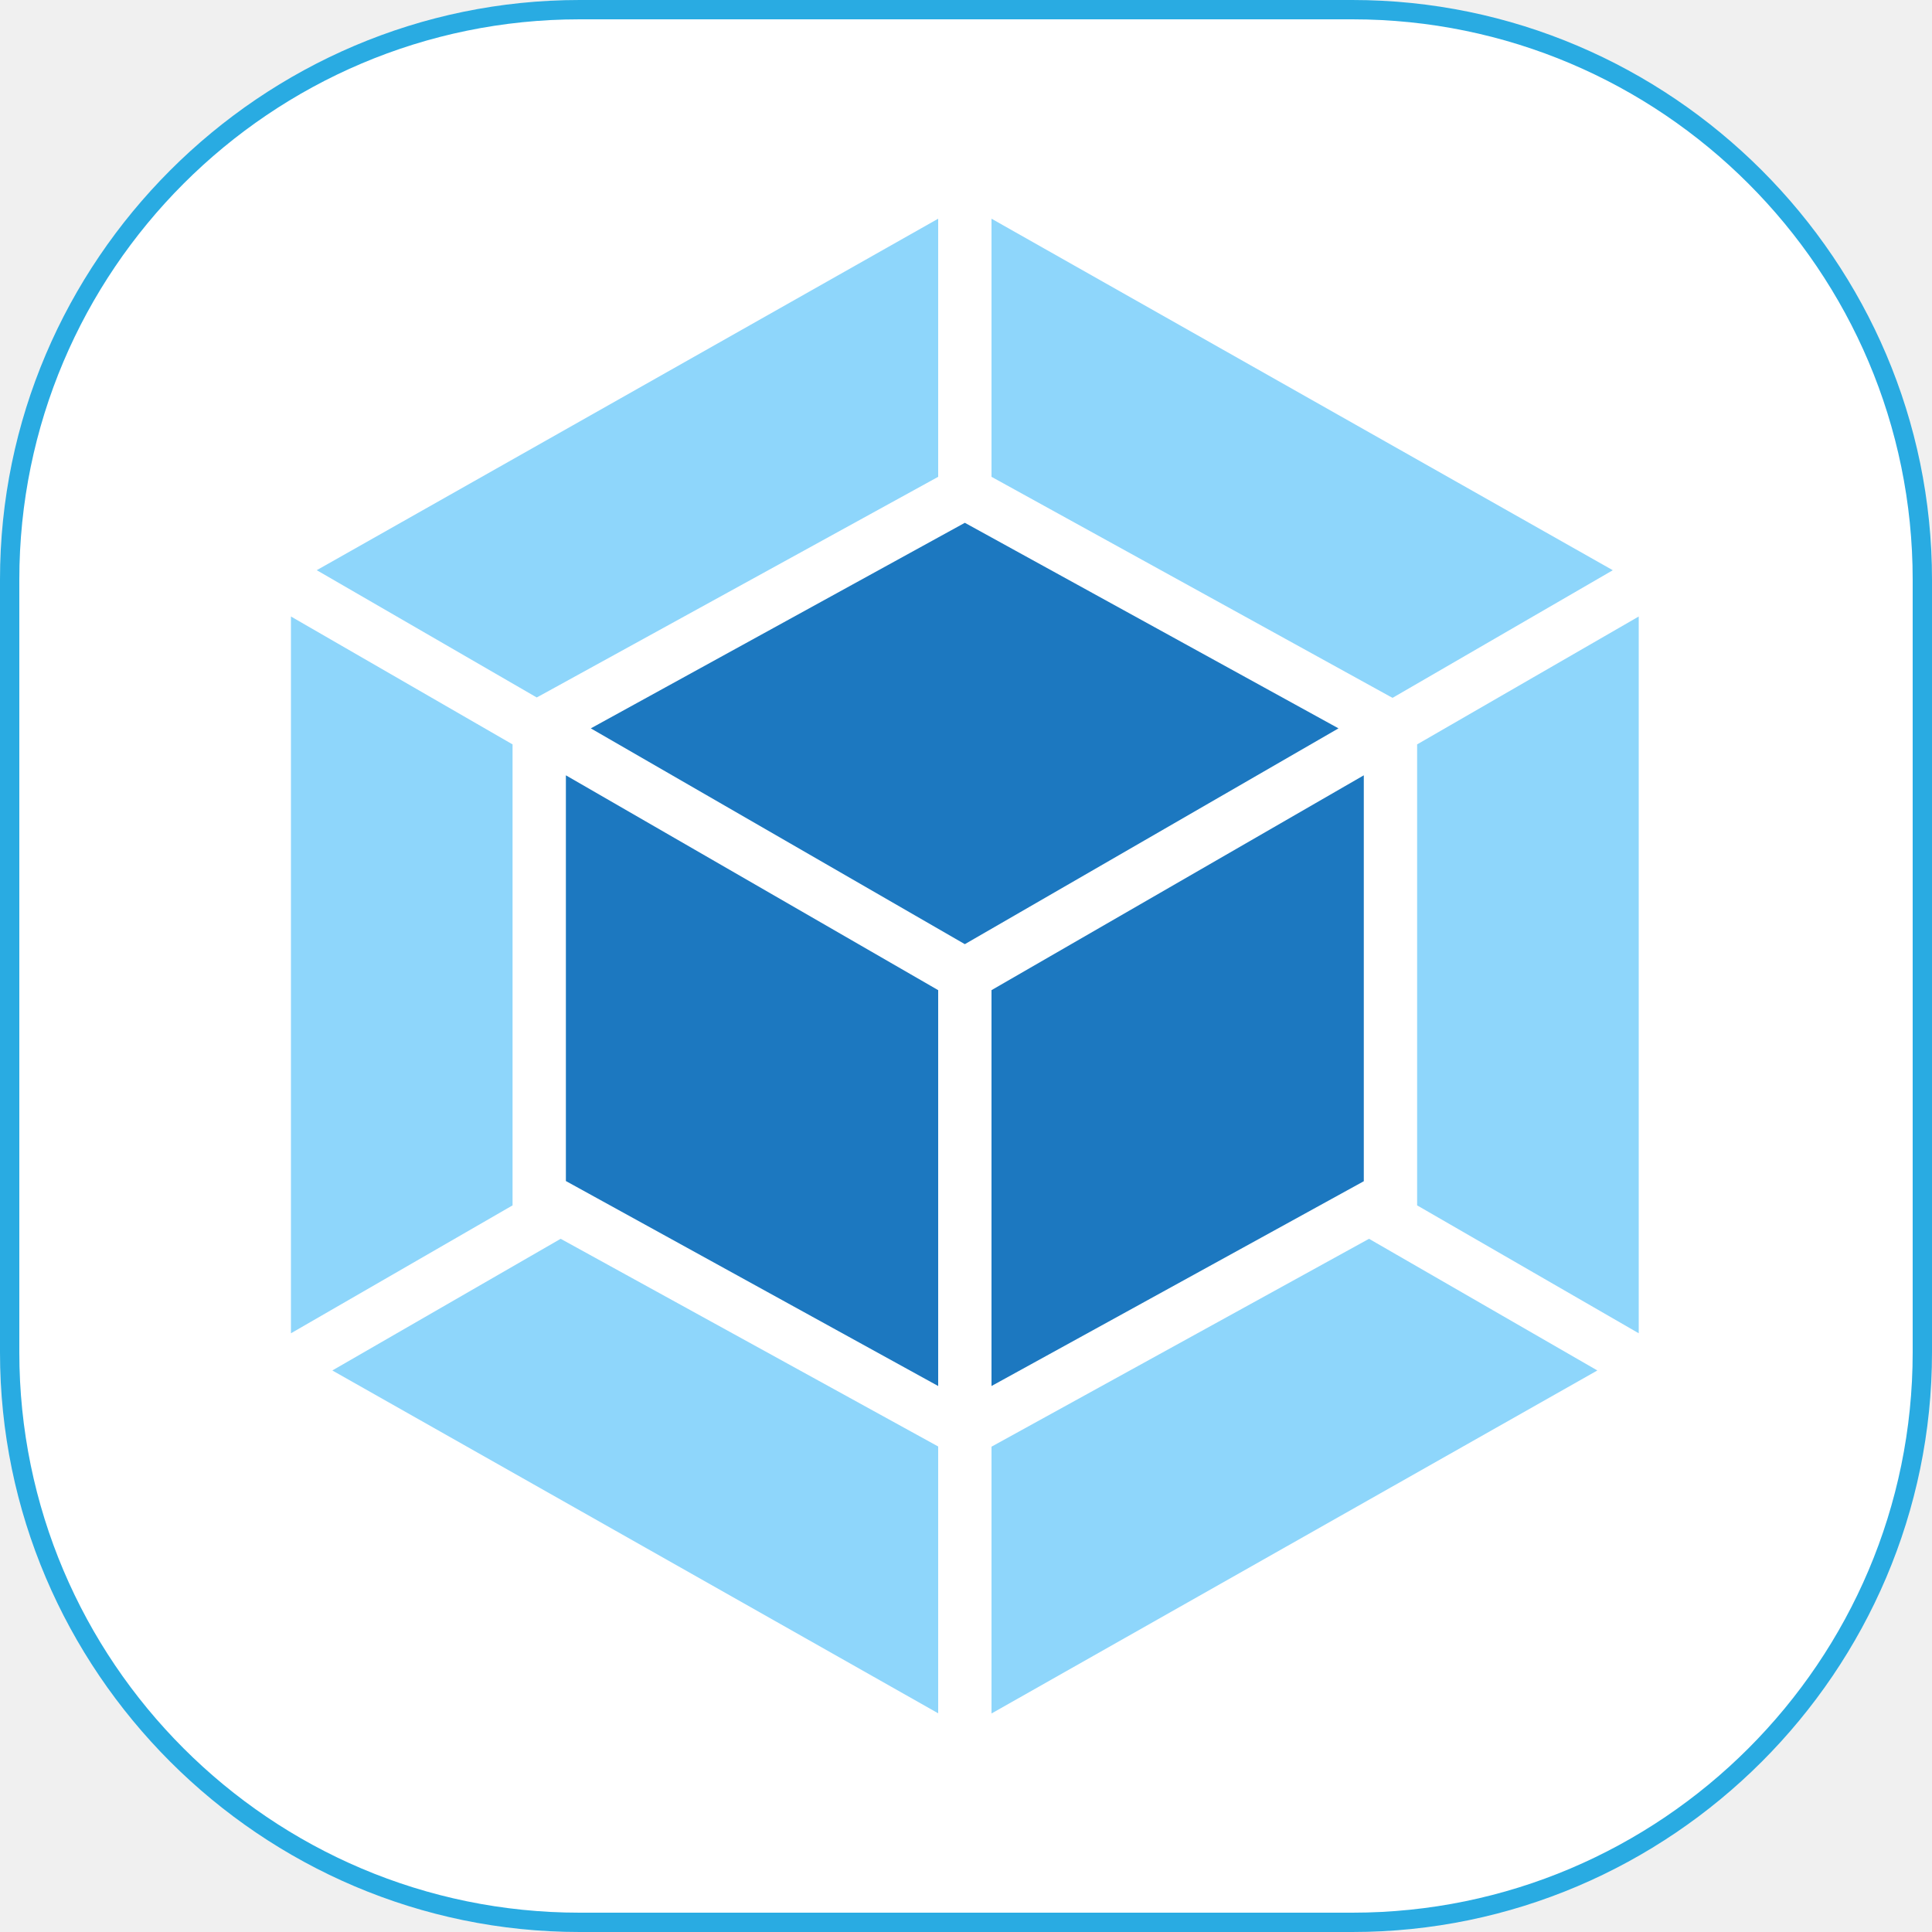
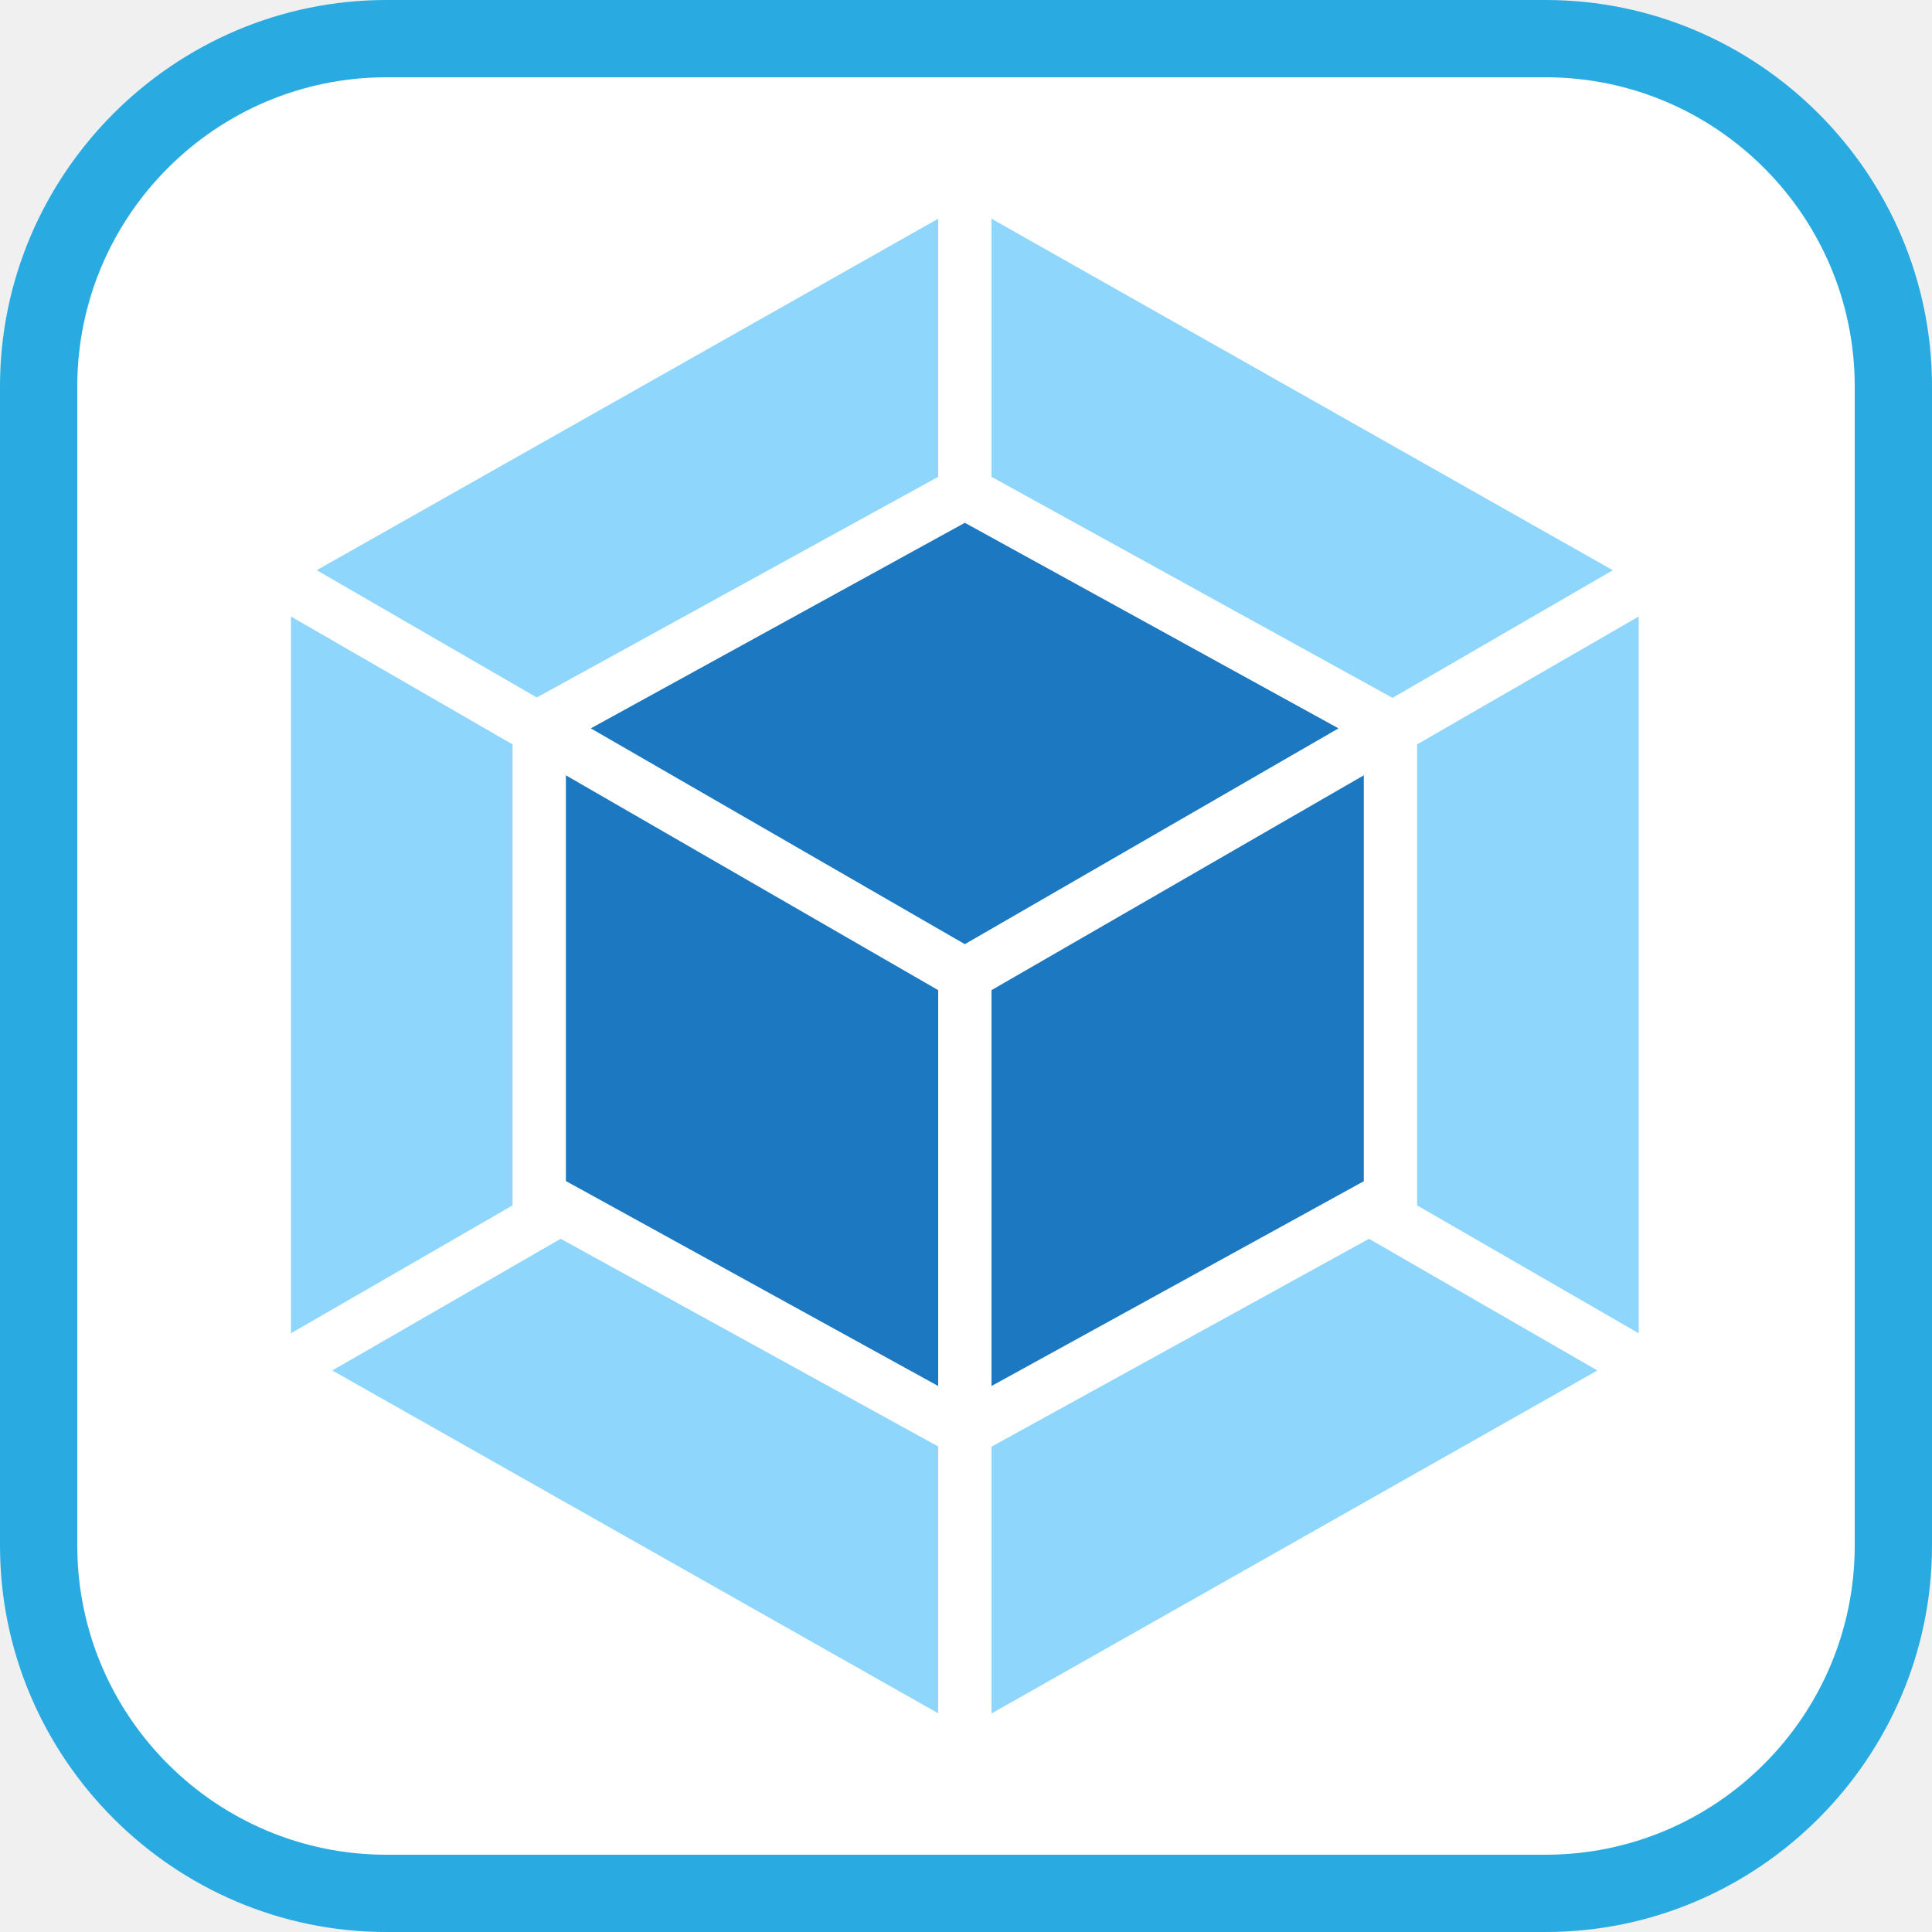
<svg xmlns="http://www.w3.org/2000/svg" id="Layer_1" data-name="Layer 1" viewBox="0 0 100 100">
  <defs>
    <style>
      .cls-1 {
        fill: #29abe2;
      }

      .cls-1, .cls-2, .cls-3, .cls-4 {
        stroke-width: 0px;
      }

      .cls-2 {
        fill: #1c78c0;
      }

      .cls-3 {
        fill: #fff;
      }

      .cls-4 {
        fill: #8ed6fb;
      }
    </style>
  </defs>
  <g>
-     <rect class="cls-3" x=".5" y=".5" width="99" height="99" rx="29.5" ry="29.5" />
-     <path class="cls-1" d="M70,1c15.99,0,29,13.01,29,29v40c0,15.99-13.01,29-29,29H30c-15.99,0-29-13.01-29-29V30C1,14.01,14.01,1,30,1h40M70,0H30C13.5,0,0,13.5,0,30v40c0,16.5,13.5,30,30,30h40c16.5,0,30-13.5,30-30V30c0-16.5-13.5-30-30-30h0Z" />
+     <rect class="cls-3" x="2" y="2" width="96" height="96" rx="18" ry="18" />
+     <path class="cls-1" d="M80,4c8.82,0,16,7.18,16,16v60c0,8.82-7.18,16-16,16H20c-8.82,0-16-7.18-16-16V20c0-8.82,7.18-16,16-16h60M80,0H20C9,0,0,9,0,20v60c0,11,9,20,20,20h60c11,0,20-9,20-20V20c0-11-9-20-20-20h0Z" />
  </g>
  <g>
    <polygon class="cls-3" points="50 5 89.77 27.5 89.77 72.5 50 95 10.23 72.5 10.23 27.5 50 5" />
    <path class="cls-4" d="M82.67,70.94l-31.35,17.75v-13.81l19.54-10.76,11.81,6.81ZM84.82,69.01V31.91l-11.47,6.62v23.86l11.47,6.62ZM17.21,70.94l31.35,17.74v-13.81l-19.54-10.75-11.81,6.81h0ZM15.06,69.01V31.91l11.47,6.62v23.86l-11.47,6.62h0ZM16.4,29.51L48.56,11.32v13.36l-20.61,11.33-.17.09-11.39-6.59h0ZM83.47,29.51L51.32,11.32v13.36l20.59,11.35.17.09,11.39-6.6h0Z" />
    <path class="cls-2" d="M48.56,71.74l-19.27-10.61v-21l19.27,11.12v20.49h0ZM51.32,71.74l19.27-10.6v-21.01l-19.27,11.12v20.49ZM30.58,37.7l19.36-10.64,19.34,10.64-19.34,11.17-19.36-11.17h0Z" />
  </g>
</svg>
